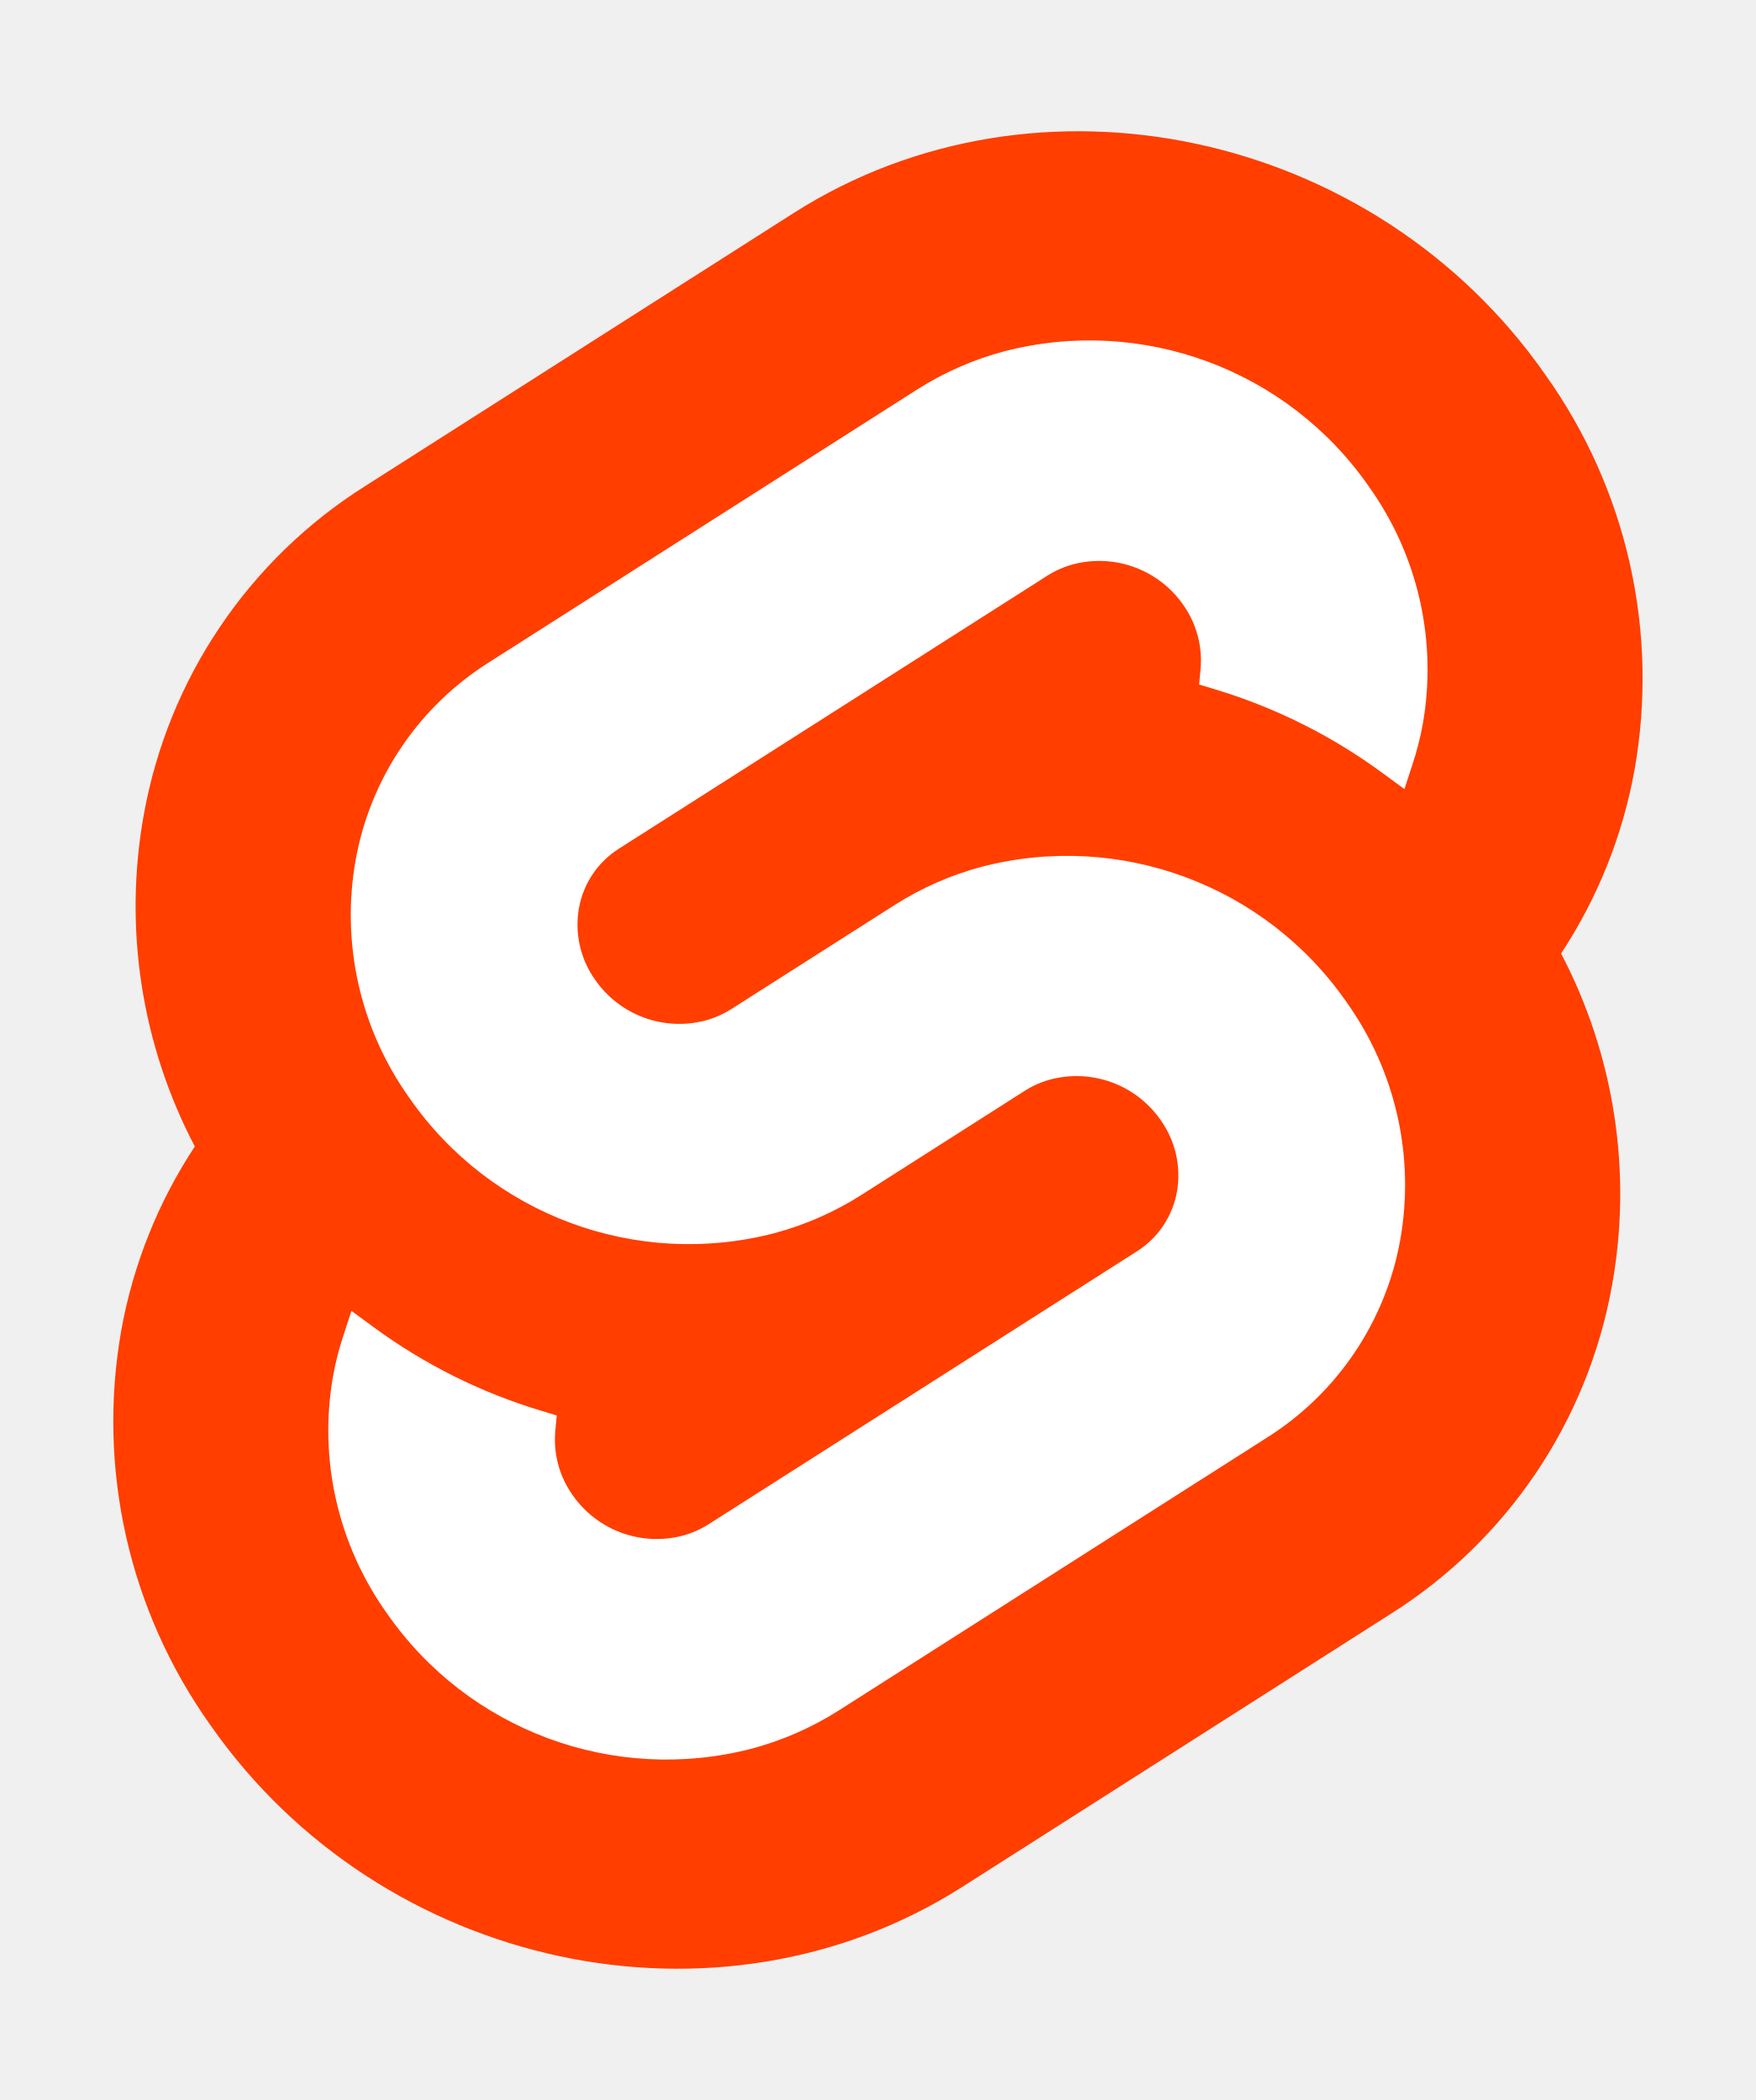
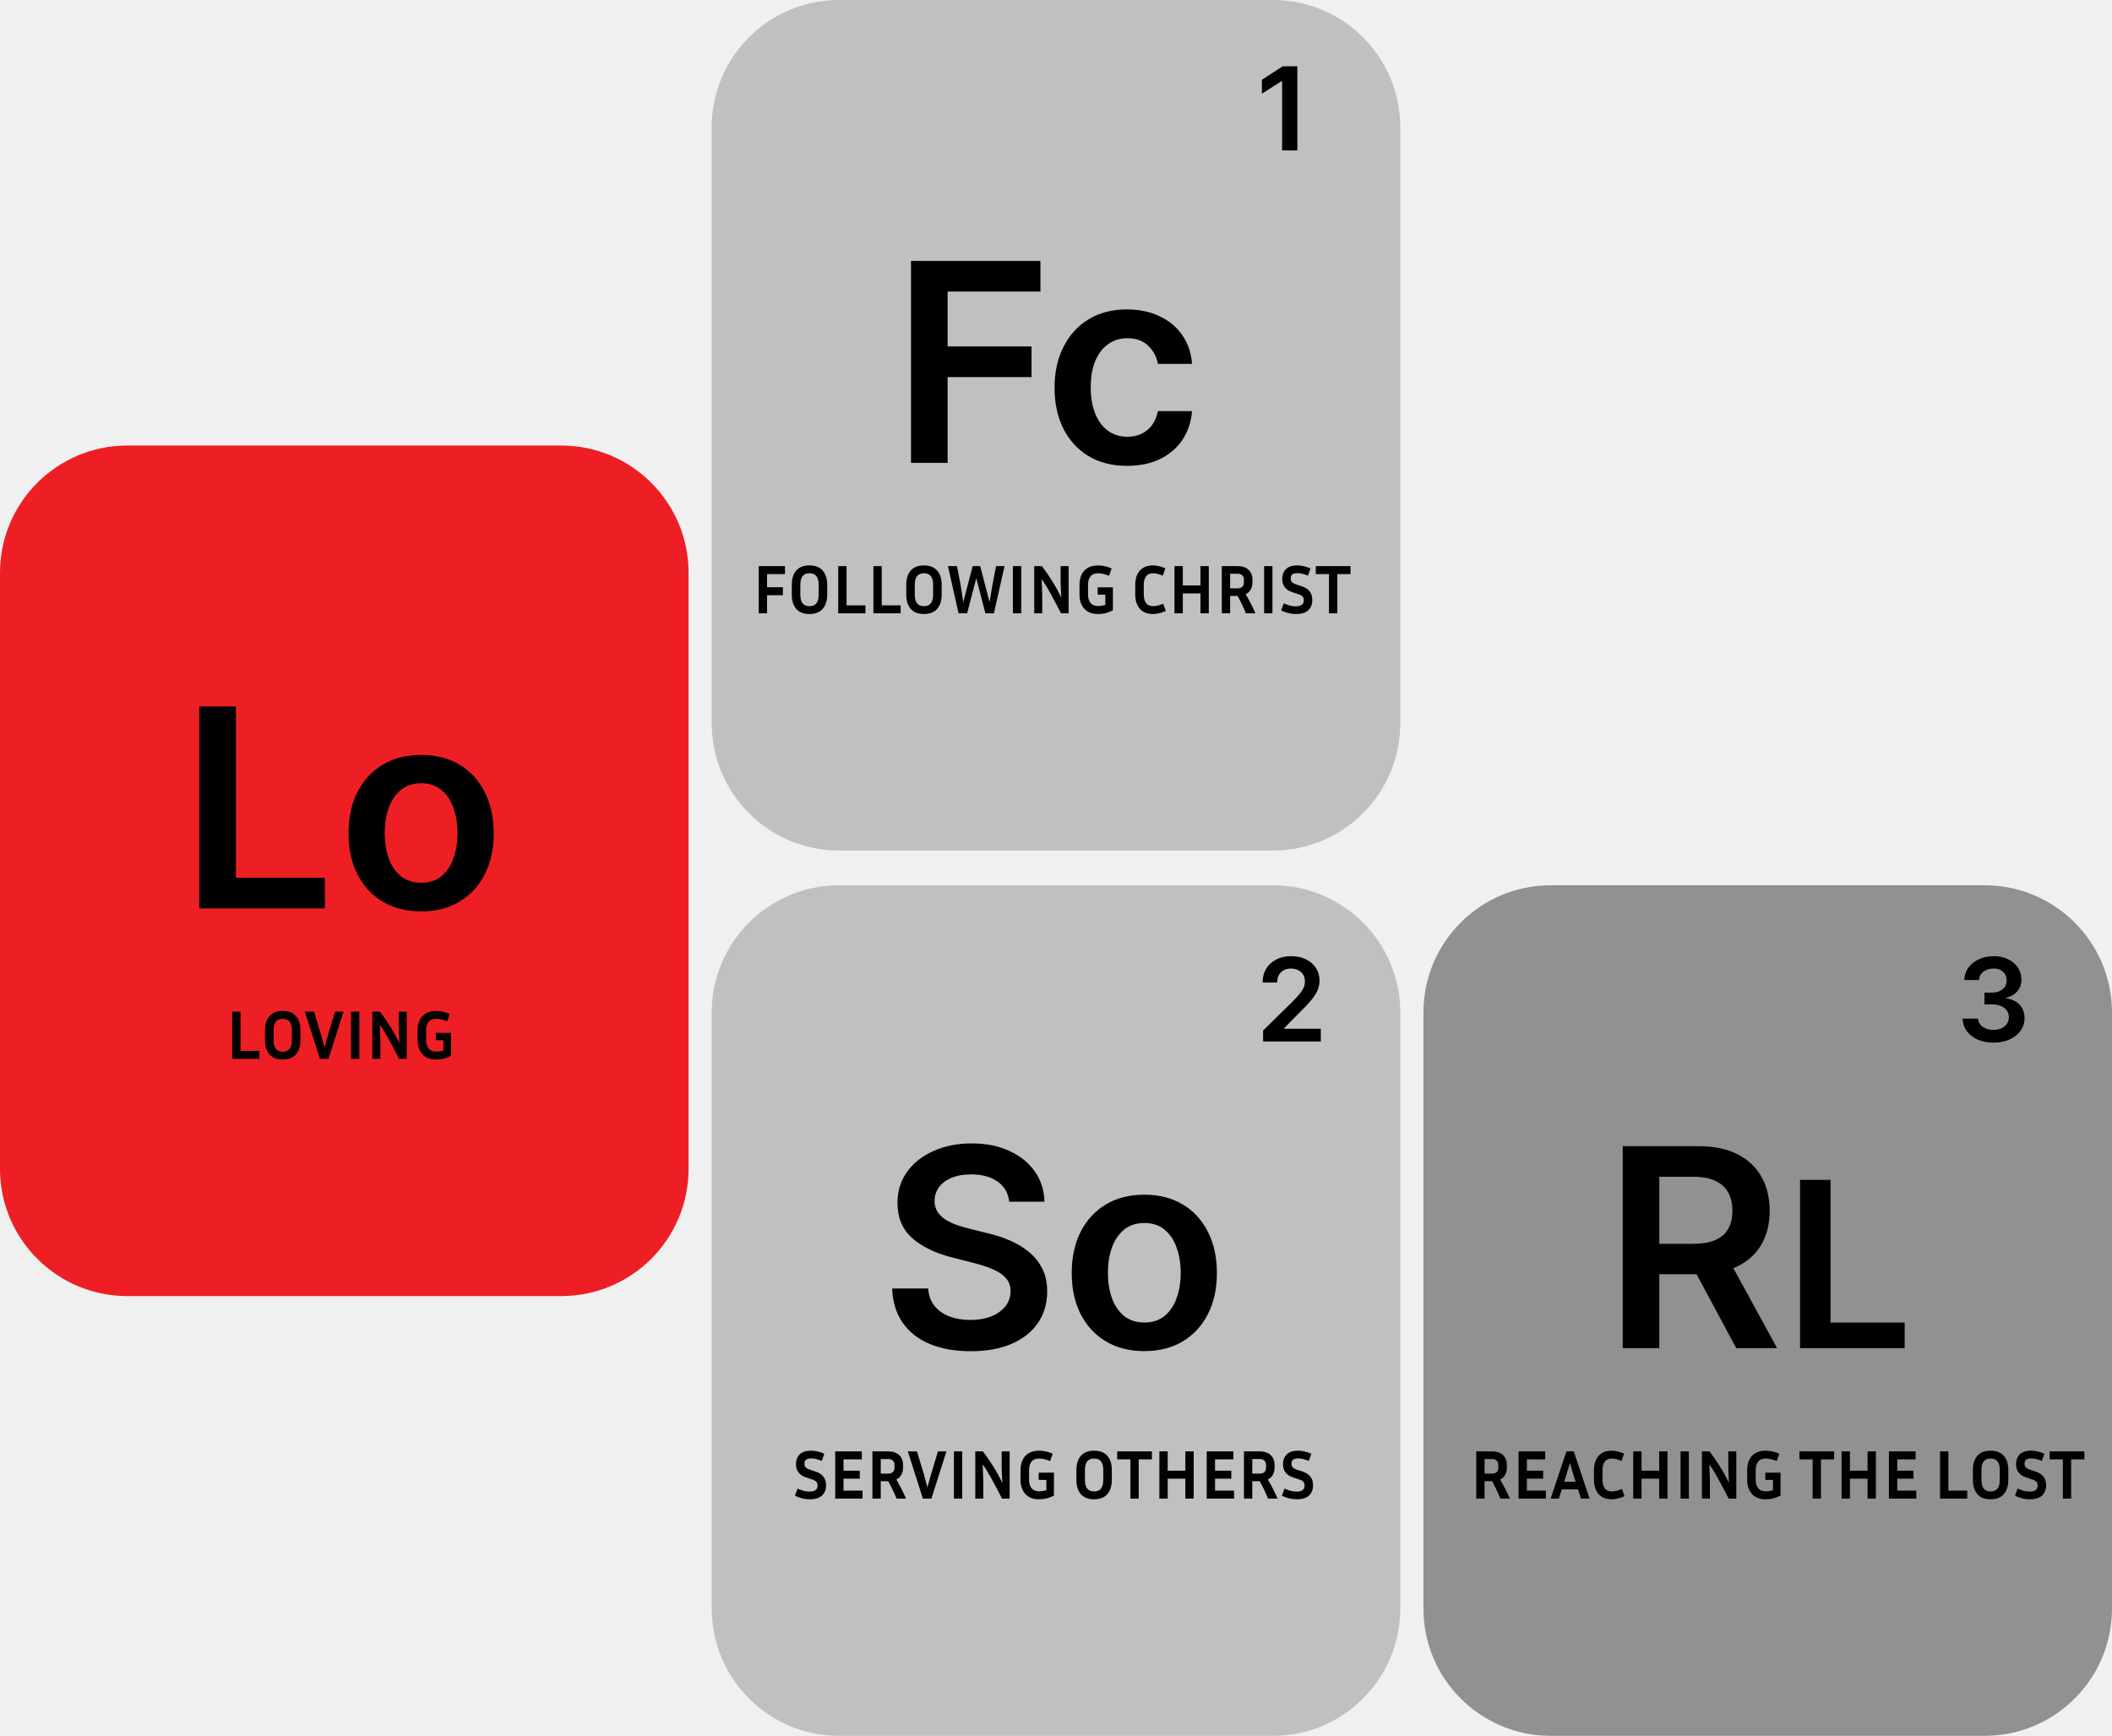
- <svg xmlns="http://www.w3.org/2000/svg" width="107" height="128" viewBox="0 0 107 128">
-   <path d="M94.157 22.819c-10.4-14.885-30.94-19.297-45.792-9.835L22.282 29.608A29.92 29.92 0 0 0 8.764 49.65a31.5 31.5 0 0 0 3.108 20.231 30 30 0 0 0-4.477 11.183 31.9 31.9 0 0 0 5.448 24.116c10.402 14.887 30.942 19.297 45.791 9.835l26.083-16.624A29.92 29.92 0 0 0 98.235 78.35a31.53 31.53 0 0 0-3.105-20.232 30 30 0 0 0 4.474-11.182 31.88 31.88 0 0 0-5.447-24.116" style="fill:#ff3e00" />
-   <path d="M45.817 106.582a20.72 20.72 0 0 1-22.237-8.243 19.17 19.17 0 0 1-3.277-14.503 18 18 0 0 1 .624-2.435l.49-1.498 1.337.981a33.6 33.6 0 0 0 10.203 5.098l.97.294-.09.968a5.85 5.85 0 0 0 1.052 3.878 6.24 6.24 0 0 0 6.695 2.485 5.8 5.8 0 0 0 1.603-.704L69.27 76.28a5.43 5.43 0 0 0 2.45-3.631 5.8 5.8 0 0 0-.987-4.371 6.24 6.24 0 0 0-6.698-2.487 5.7 5.7 0 0 0-1.6.704l-9.953 6.345a19 19 0 0 1-5.296 2.326 20.72 20.72 0 0 1-22.237-8.243 19.17 19.17 0 0 1-3.277-14.502 17.99 17.99 0 0 1 8.13-12.052l26.081-16.623a19 19 0 0 1 5.3-2.329 20.72 20.72 0 0 1 22.237 8.243 19.17 19.17 0 0 1 3.277 14.503 18 18 0 0 1-.624 2.435l-.49 1.498-1.337-.98a33.6 33.6 0 0 0-10.203-5.1l-.97-.294.09-.968a5.86 5.86 0 0 0-1.052-3.878 6.24 6.24 0 0 0-6.696-2.485 5.8 5.8 0 0 0-1.602.704L37.73 51.72a5.42 5.42 0 0 0-2.449 3.63 5.79 5.79 0 0 0 .986 4.372 6.24 6.24 0 0 0 6.698 2.486 5.8 5.8 0 0 0 1.602-.704l9.952-6.342a19 19 0 0 1 5.295-2.328 20.72 20.72 0 0 1 22.237 8.242 19.17 19.17 0 0 1 3.277 14.503 18 18 0 0 1-8.13 12.053l-26.081 16.622a19 19 0 0 1-5.3 2.328" style="fill:#fff" />
+ <svg xmlns="http://www.w3.org/2000/svg" width="365" height="300" viewBox="0 0 365 300" fill="none">
+   <rect y="77" width="119" height="147" rx="22" fill="#ED1F25" />
+   <path d="M34.443 157V122.091H40.767V151.699H56.142V157H34.443ZM72.778 157.511C70.222 157.511 68.006 156.949 66.131 155.824C64.256 154.699 62.801 153.125 61.767 151.102C60.744 149.08 60.233 146.716 60.233 144.011C60.233 141.307 60.744 138.937 61.767 136.903C62.801 134.869 64.256 133.29 66.131 132.165C68.006 131.04 70.222 130.477 72.778 130.477C75.335 130.477 77.551 131.04 79.426 132.165C81.301 133.29 82.75 134.869 83.773 136.903C84.807 138.937 85.324 141.307 85.324 144.011C85.324 146.716 84.807 149.08 83.773 151.102C82.75 153.125 81.301 154.699 79.426 155.824C77.551 156.949 75.335 157.511 72.778 157.511ZM72.812 152.568C74.199 152.568 75.358 152.187 76.29 151.426C77.222 150.653 77.915 149.619 78.369 148.324C78.835 147.028 79.068 145.585 79.068 143.994C79.068 142.392 78.835 140.943 78.369 139.648C77.915 138.341 77.222 137.301 76.29 136.528C75.358 135.756 74.199 135.369 72.812 135.369C71.392 135.369 70.21 135.756 69.267 136.528C68.335 137.301 67.636 138.341 67.171 139.648C66.716 140.943 66.489 142.392 66.489 143.994C66.489 145.585 66.716 147.028 67.171 148.324C67.636 149.619 68.335 150.653 69.267 151.426C70.21 152.187 71.392 152.568 72.812 152.568Z" fill="black" />
+   <path d="M44.832 181.62V183H40.128V174.84H41.568V181.62H44.832ZM51.923 178.056V179.772C51.923 180.812 51.663 181.632 51.143 182.232C50.623 182.824 49.863 183.12 48.863 183.12C47.855 183.12 47.091 182.824 46.571 182.232C46.059 181.632 45.803 180.812 45.803 179.772V178.056C45.803 177.016 46.059 176.2 46.571 175.608C47.091 175.016 47.855 174.72 48.863 174.72C49.863 174.72 50.623 175.016 51.143 175.608C51.663 176.2 51.923 177.016 51.923 178.056ZM50.447 178.056C50.447 177.4 50.319 176.908 50.063 176.58C49.807 176.244 49.407 176.076 48.863 176.076C48.319 176.076 47.919 176.244 47.663 176.58C47.407 176.908 47.279 177.4 47.279 178.056V179.772C47.279 180.428 47.407 180.924 47.663 181.26C47.919 181.596 48.319 181.764 48.863 181.764C49.407 181.764 49.807 181.596 50.063 181.26C50.319 180.924 50.447 180.428 50.447 179.772V178.056ZM59.363 174.84L56.771 183H55.295L52.691 174.84H54.275L55.511 178.944L56.075 181.056L56.675 178.932L57.899 174.84H59.363ZM62.099 183H60.659V174.84H62.099V183ZM64.351 183V174.84H65.671C66.303 175.664 66.903 176.536 67.471 177.456C68.039 178.368 68.555 179.308 69.019 180.276L68.911 177.84V174.84H70.291V183H68.971C68.459 181.992 67.927 180.98 67.375 179.964C66.831 178.94 66.251 177.976 65.635 177.072L65.731 179.88V183H64.351ZM77.942 182.472C77.742 182.592 77.41 182.732 76.946 182.892C76.49 183.044 75.954 183.12 75.338 183.12C74.642 183.12 74.058 182.976 73.586 182.688C73.122 182.4 72.77 182.004 72.53 181.5C72.29 180.996 72.17 180.42 72.17 179.772V178.056C72.17 177.392 72.29 176.812 72.53 176.316C72.77 175.812 73.126 175.42 73.598 175.14C74.078 174.86 74.678 174.72 75.398 174.72C75.75 174.72 76.114 174.76 76.49 174.84C76.866 174.912 77.278 175.048 77.726 175.248L77.282 176.508C76.89 176.356 76.55 176.248 76.262 176.184C75.982 176.112 75.702 176.076 75.422 176.076C74.798 176.076 74.346 176.256 74.066 176.616C73.786 176.968 73.646 177.448 73.646 178.056V179.772C73.646 180.348 73.786 180.82 74.066 181.188C74.354 181.556 74.802 181.74 75.41 181.74C75.594 181.74 75.794 181.724 76.01 181.692C76.226 181.66 76.434 181.616 76.634 181.56V179.772H75.314V178.512H77.942V182.472Z" fill="black" />
+   <rect x="123" width="119" height="147" rx="22" fill="#C0C0C0" />
+   <path d="M224.209 11.454V26H221.574V14.018H221.489L218.087 16.192V13.777L221.702 11.454H224.209Z" fill="black" />
+   <path d="M157.443 80V45.091H179.807V50.392H163.767V59.869H178.273V65.171H163.767V80H157.443ZM194.794 80.511C192.18 80.511 189.936 79.938 188.061 78.79C186.197 77.642 184.76 76.057 183.749 74.034C182.749 72 182.249 69.659 182.249 67.011C182.249 64.352 182.76 62.006 183.783 59.972C184.805 57.926 186.249 56.335 188.112 55.199C189.987 54.051 192.203 53.477 194.76 53.477C196.885 53.477 198.766 53.869 200.402 54.653C202.05 55.426 203.362 56.523 204.339 57.943C205.317 59.352 205.874 61 206.01 62.886H200.112C199.874 61.625 199.305 60.574 198.408 59.733C197.521 58.881 196.334 58.455 194.845 58.455C193.584 58.455 192.476 58.795 191.521 59.477C190.567 60.148 189.822 61.114 189.288 62.375C188.766 63.636 188.504 65.148 188.504 66.909C188.504 68.693 188.766 70.227 189.288 71.511C189.811 72.784 190.544 73.767 191.487 74.46C192.442 75.142 193.561 75.483 194.845 75.483C195.754 75.483 196.567 75.312 197.283 74.972C198.01 74.619 198.618 74.114 199.107 73.454C199.595 72.796 199.93 71.994 200.112 71.051H206.01C205.862 72.903 205.317 74.546 204.374 75.977C203.43 77.398 202.146 78.511 200.521 79.318C198.896 80.114 196.987 80.511 194.794 80.511Z" fill="black" />
+   <path d="M135.304 102.868H132.568V106H131.128V97.84H135.664V99.22H132.568V101.488H135.304V102.868ZM142.959 101.056V102.772C142.959 103.812 142.699 104.632 142.179 105.232C141.659 105.824 140.899 106.12 139.899 106.12C138.891 106.12 138.127 105.824 137.607 105.232C137.095 104.632 136.839 103.812 136.839 102.772V101.056C136.839 100.016 137.095 99.2 137.607 98.608C138.127 98.016 138.891 97.72 139.899 97.72C140.899 97.72 141.659 98.016 142.179 98.608C142.699 99.2 142.959 100.016 142.959 101.056ZM141.483 101.056C141.483 100.4 141.355 99.908 141.099 99.58C140.843 99.244 140.443 99.076 139.899 99.076C139.355 99.076 138.955 99.244 138.699 99.58C138.443 99.908 138.315 100.4 138.315 101.056V102.772C138.315 103.428 138.443 103.924 138.699 104.26C138.955 104.596 139.355 104.764 139.899 104.764C140.443 104.764 140.843 104.596 141.099 104.26C141.355 103.924 141.483 103.428 141.483 102.772V101.056ZM149.566 104.62V106H144.862V97.84H146.302V104.62H149.566ZM155.648 104.62V106H150.944V97.84H152.384V104.62H155.648ZM162.74 101.056V102.772C162.74 103.812 162.48 104.632 161.96 105.232C161.44 105.824 160.68 106.12 159.68 106.12C158.672 106.12 157.908 105.824 157.388 105.232C156.876 104.632 156.62 103.812 156.62 102.772V101.056C156.62 100.016 156.876 99.2 157.388 98.608C157.908 98.016 158.672 97.72 159.68 97.72C160.68 97.72 161.44 98.016 161.96 98.608C162.48 99.2 162.74 100.016 162.74 101.056ZM161.264 101.056C161.264 100.4 161.136 99.908 160.88 99.58C160.624 99.244 160.224 99.076 159.68 99.076C159.136 99.076 158.736 99.244 158.48 99.58C158.224 99.908 158.096 100.4 158.096 101.056V102.772C158.096 103.428 158.224 103.924 158.48 104.26C158.736 104.596 159.136 104.764 159.68 104.764C160.224 104.764 160.624 104.596 160.88 104.26C161.136 103.924 161.264 103.428 161.264 102.772V101.056ZM166.012 101.068L166.468 104.092L168.1 97.84H169.396L171.016 104.044L171.52 101.068L172.144 97.84H173.608L171.772 106H170.296L168.724 99.928L167.14 106H165.664L163.828 97.84H165.388L166.012 101.068ZM176.49 106H175.05V97.84H176.49V106ZM178.741 106V97.84H180.061C180.693 98.664 181.293 99.536 181.861 100.456C182.429 101.368 182.945 102.308 183.409 103.276L183.301 100.84V97.84H184.681V106H183.361C182.849 104.992 182.317 103.98 181.765 102.964C181.221 101.94 180.641 100.976 180.025 100.072L180.121 102.88V106H178.741ZM192.333 105.472C192.133 105.592 191.801 105.732 191.337 105.892C190.881 106.044 190.345 106.12 189.729 106.12C189.033 106.12 188.449 105.976 187.977 105.688C187.513 105.4 187.161 105.004 186.921 104.5C186.681 103.996 186.561 103.42 186.561 102.772V101.056C186.561 100.392 186.681 99.812 186.921 99.316C187.161 98.812 187.517 98.42 187.989 98.14C188.469 97.86 189.069 97.72 189.789 97.72C190.141 97.72 190.505 97.76 190.881 97.84C191.257 97.912 191.669 98.048 192.117 98.248L191.673 99.508C191.281 99.356 190.941 99.248 190.653 99.184C190.373 99.112 190.093 99.076 189.813 99.076C189.189 99.076 188.737 99.256 188.457 99.616C188.177 99.968 188.037 100.448 188.037 101.056V102.772C188.037 103.348 188.177 103.82 188.457 104.188C188.745 104.556 189.193 104.74 189.801 104.74C189.985 104.74 190.185 104.724 190.401 104.692C190.617 104.66 190.825 104.616 191.025 104.56V102.772H189.705V101.512H192.333V105.472ZM197.67 102.772C197.67 103.356 197.798 103.836 198.054 104.212C198.31 104.58 198.73 104.764 199.314 104.764C199.554 104.764 199.802 104.732 200.058 104.668C200.322 104.604 200.646 104.496 201.03 104.344L201.474 105.592C201.042 105.784 200.642 105.92 200.274 106C199.914 106.08 199.566 106.12 199.23 106.12C198.558 106.12 197.994 105.976 197.538 105.688C197.09 105.4 196.754 105.004 196.53 104.5C196.306 103.996 196.194 103.42 196.194 102.772V101.056C196.194 100.408 196.306 99.832 196.53 99.328C196.754 98.824 197.09 98.432 197.538 98.152C197.994 97.864 198.558 97.72 199.23 97.72C199.558 97.72 199.898 97.76 200.25 97.84C200.602 97.912 200.986 98.04 201.402 98.224L200.958 99.496C200.59 99.344 200.282 99.236 200.034 99.172C199.786 99.108 199.546 99.076 199.314 99.076C198.73 99.076 198.31 99.26 198.054 99.628C197.798 99.996 197.67 100.472 197.67 101.056V102.772ZM207.464 106V102.556H204.416V106H202.976V97.84H204.416V101.176H207.464V97.84H208.904V106H207.464ZM212.595 103V106H211.155V97.84H213.879C214.703 97.84 215.335 98.052 215.775 98.476C216.223 98.892 216.447 99.452 216.447 100.156V100.672C216.447 101.136 216.347 101.544 216.147 101.896C215.947 102.248 215.659 102.516 215.283 102.7C215.939 103.82 216.499 104.92 216.963 106H215.319C214.919 105 214.443 104 213.891 103H212.595ZM213.879 99.16H212.595V101.68H213.879C214.231 101.68 214.499 101.592 214.683 101.416C214.875 101.232 214.971 100.984 214.971 100.672V100.156C214.971 99.852 214.875 99.612 214.683 99.436C214.499 99.252 214.231 99.16 213.879 99.16ZM219.908 106H218.468V97.84H219.908V106ZM223.935 104.788C224.863 104.788 225.327 104.444 225.327 103.756C225.327 103.476 225.255 103.256 225.111 103.096C224.975 102.936 224.719 102.796 224.343 102.676L223.359 102.352C222.183 101.968 221.595 101.196 221.595 100.036C221.595 99.364 221.803 98.812 222.219 98.38C222.643 97.94 223.303 97.72 224.199 97.72C224.575 97.72 224.947 97.764 225.315 97.852C225.683 97.932 226.075 98.064 226.491 98.248L226.047 99.484C225.663 99.332 225.335 99.224 225.063 99.16C224.799 99.088 224.527 99.052 224.247 99.052C223.879 99.052 223.587 99.12 223.371 99.256C223.163 99.384 223.059 99.62 223.059 99.964C223.059 100.22 223.131 100.432 223.275 100.6C223.427 100.76 223.675 100.896 224.019 101.008L225.003 101.332C225.595 101.532 226.039 101.824 226.335 102.208C226.639 102.584 226.791 103.084 226.791 103.708C226.791 104.428 226.563 105.012 226.107 105.46C225.651 105.9 224.935 106.12 223.959 106.12C223.575 106.12 223.175 106.076 222.759 105.988C222.351 105.892 221.903 105.732 221.415 105.508L221.859 104.272C222.307 104.464 222.687 104.6 222.999 104.68C223.319 104.752 223.631 104.788 223.935 104.788ZM227.398 99.22V97.84H233.398V99.22H231.118V106H229.678V99.22H227.398Z" fill="black" />
+   <rect x="123" y="153" width="119" height="147" rx="22" fill="#C0C0C0" />
+   <path d="M174.415 207.688C174.256 206.199 173.585 205.04 172.403 204.21C171.233 203.381 169.71 202.966 167.835 202.966C166.517 202.966 165.386 203.165 164.443 203.562C163.5 203.96 162.778 204.5 162.278 205.182C161.778 205.864 161.523 206.642 161.511 207.517C161.511 208.244 161.676 208.875 162.006 209.409C162.347 209.943 162.807 210.398 163.386 210.773C163.966 211.136 164.608 211.443 165.312 211.693C166.017 211.943 166.727 212.153 167.443 212.324L170.716 213.142C172.034 213.449 173.301 213.864 174.517 214.386C175.744 214.909 176.841 215.568 177.807 216.364C178.784 217.159 179.557 218.119 180.125 219.244C180.693 220.369 180.977 221.687 180.977 223.199C180.977 225.244 180.455 227.045 179.409 228.602C178.364 230.148 176.852 231.358 174.875 232.233C172.909 233.097 170.528 233.528 167.733 233.528C165.017 233.528 162.659 233.108 160.659 232.267C158.67 231.426 157.114 230.199 155.989 228.585C154.875 226.972 154.273 225.006 154.182 222.688H160.403C160.494 223.903 160.869 224.915 161.528 225.722C162.188 226.528 163.045 227.131 164.102 227.528C165.17 227.926 166.364 228.125 167.682 228.125C169.057 228.125 170.261 227.92 171.295 227.511C172.341 227.091 173.159 226.511 173.75 225.773C174.341 225.023 174.642 224.148 174.653 223.148C174.642 222.239 174.375 221.489 173.852 220.898C173.33 220.295 172.597 219.795 171.653 219.398C170.722 218.989 169.631 218.625 168.381 218.307L164.409 217.284C161.534 216.545 159.261 215.426 157.591 213.926C155.932 212.415 155.102 210.409 155.102 207.909C155.102 205.852 155.659 204.051 156.773 202.506C157.898 200.96 159.426 199.761 161.358 198.909C163.29 198.045 165.477 197.614 167.92 197.614C170.398 197.614 172.568 198.045 174.432 198.909C176.307 199.761 177.778 200.949 178.847 202.472C179.915 203.983 180.466 205.722 180.5 207.688H174.415ZM197.763 233.511C195.206 233.511 192.99 232.949 191.115 231.824C189.24 230.699 187.786 229.125 186.751 227.102C185.729 225.08 185.217 222.716 185.217 220.011C185.217 217.307 185.729 214.937 186.751 212.903C187.786 210.869 189.24 209.29 191.115 208.165C192.99 207.04 195.206 206.477 197.763 206.477C200.32 206.477 202.536 207.04 204.411 208.165C206.286 209.29 207.734 210.869 208.757 212.903C209.791 214.937 210.308 217.307 210.308 220.011C210.308 222.716 209.791 225.08 208.757 227.102C207.734 229.125 206.286 230.699 204.411 231.824C202.536 232.949 200.32 233.511 197.763 233.511ZM197.797 228.568C199.183 228.568 200.342 228.187 201.274 227.426C202.206 226.653 202.899 225.619 203.354 224.324C203.82 223.028 204.053 221.585 204.053 219.994C204.053 218.392 203.82 216.943 203.354 215.648C202.899 214.341 202.206 213.301 201.274 212.528C200.342 211.756 199.183 211.369 197.797 211.369C196.376 211.369 195.195 211.756 194.251 212.528C193.32 213.301 192.621 214.341 192.155 215.648C191.7 216.943 191.473 218.392 191.473 219.994C191.473 221.585 191.7 223.028 192.155 224.324C192.621 225.619 193.32 226.653 194.251 227.426C195.195 228.187 196.376 228.568 197.797 228.568Z" fill="black" />
+   <path d="M139.904 257.788C140.832 257.788 141.296 257.444 141.296 256.756C141.296 256.476 141.224 256.256 141.08 256.096C140.944 255.936 140.688 255.796 140.312 255.676L139.328 255.352C138.152 254.968 137.564 254.196 137.564 253.036C137.564 252.364 137.772 251.812 138.188 251.38C138.612 250.94 139.272 250.72 140.168 250.72C140.544 250.72 140.916 250.764 141.284 250.852C141.652 250.932 142.044 251.064 142.46 251.248L142.016 252.484C141.632 252.332 141.304 252.224 141.032 252.16C140.768 252.088 140.496 252.052 140.216 252.052C139.848 252.052 139.556 252.12 139.34 252.256C139.132 252.384 139.028 252.62 139.028 252.964C139.028 253.22 139.1 253.432 139.244 253.6C139.396 253.76 139.644 253.896 139.988 254.008L140.972 254.332C141.564 254.532 142.008 254.824 142.304 255.208C142.608 255.584 142.76 256.084 142.76 256.708C142.76 257.428 142.532 258.012 142.076 258.46C141.62 258.9 140.904 259.12 139.928 259.12C139.544 259.12 139.144 259.076 138.728 258.988C138.32 258.892 137.872 258.732 137.384 258.508L137.828 257.272C138.276 257.464 138.656 257.6 138.968 257.68C139.288 257.752 139.6 257.788 139.904 257.788ZM149.067 257.62V259H144.339V250.84H148.947V252.22H145.779V254.176H148.587V255.556H145.779V257.62H149.067ZM152.213 256V259H150.773V250.84H153.497C154.321 250.84 154.953 251.052 155.393 251.476C155.841 251.892 156.065 252.452 156.065 253.156V253.672C156.065 254.136 155.965 254.544 155.765 254.896C155.565 255.248 155.277 255.516 154.901 255.7C155.557 256.82 156.117 257.92 156.581 259H154.937C154.537 258 154.061 257 153.509 256H152.213ZM153.497 252.16H152.213V254.68H153.497C153.849 254.68 154.117 254.592 154.301 254.416C154.493 254.232 154.589 253.984 154.589 253.672V253.156C154.589 252.852 154.493 252.612 154.301 252.436C154.117 252.252 153.849 252.16 153.497 252.16ZM163.563 250.84L160.971 259H159.495L156.891 250.84H158.475L159.711 254.944L160.275 257.056L160.875 254.932L162.099 250.84H163.563ZM166.298 259H164.858V250.84H166.298V259ZM168.55 259V250.84H169.87C170.502 251.664 171.102 252.536 171.67 253.456C172.238 254.368 172.754 255.308 173.218 256.276L173.11 253.84V250.84H174.49V259H173.17C172.658 257.992 172.126 256.98 171.574 255.964C171.03 254.94 170.45 253.976 169.834 253.072L169.93 255.88V259H168.55ZM182.141 258.472C181.941 258.592 181.609 258.732 181.145 258.892C180.689 259.044 180.153 259.12 179.537 259.12C178.841 259.12 178.257 258.976 177.785 258.688C177.321 258.4 176.969 258.004 176.729 257.5C176.489 256.996 176.369 256.42 176.369 255.772V254.056C176.369 253.392 176.489 252.812 176.729 252.316C176.969 251.812 177.325 251.42 177.797 251.14C178.277 250.86 178.877 250.72 179.597 250.72C179.949 250.72 180.313 250.76 180.689 250.84C181.065 250.912 181.477 251.048 181.925 251.248L181.481 252.508C181.089 252.356 180.749 252.248 180.461 252.184C180.181 252.112 179.901 252.076 179.621 252.076C178.997 252.076 178.545 252.256 178.265 252.616C177.985 252.968 177.845 253.448 177.845 254.056V255.772C177.845 256.348 177.985 256.82 178.265 257.188C178.553 257.556 179.001 257.74 179.609 257.74C179.793 257.74 179.993 257.724 180.209 257.692C180.425 257.66 180.633 257.616 180.833 257.56V255.772H179.513V254.512H182.141V258.472ZM192.146 254.056V255.772C192.146 256.812 191.886 257.632 191.366 258.232C190.846 258.824 190.086 259.12 189.086 259.12C188.078 259.12 187.314 258.824 186.794 258.232C186.282 257.632 186.026 256.812 186.026 255.772V254.056C186.026 253.016 186.282 252.2 186.794 251.608C187.314 251.016 188.078 250.72 189.086 250.72C190.086 250.72 190.846 251.016 191.366 251.608C191.886 252.2 192.146 253.016 192.146 254.056ZM190.67 254.056C190.67 253.4 190.542 252.908 190.286 252.58C190.03 252.244 189.63 252.076 189.086 252.076C188.542 252.076 188.142 252.244 187.886 252.58C187.63 252.908 187.502 253.4 187.502 254.056V255.772C187.502 256.428 187.63 256.924 187.886 257.26C188.142 257.596 188.542 257.764 189.086 257.764C189.63 257.764 190.03 257.596 190.286 257.26C190.542 256.924 190.67 256.428 190.67 255.772V254.056ZM193.078 252.22V250.84H199.078V252.22H196.798V259H195.358V252.22H193.078ZM204.854 259V255.556H201.806V259H200.366V250.84H201.806V254.176H204.854V250.84H206.294V259H204.854ZM213.274 257.62V259H208.546V250.84H213.154V252.22H209.986V254.176H212.794V255.556H209.986V257.62H213.274ZM216.42 256V259H214.98V250.84H217.704C218.528 250.84 219.16 251.052 219.6 251.476C220.048 251.892 220.272 252.452 220.272 253.156V253.672C220.272 254.136 220.172 254.544 219.972 254.896C219.772 255.248 219.484 255.516 219.108 255.7C219.764 256.82 220.324 257.92 220.788 259H219.144C218.744 258 218.268 257 217.716 256H216.42ZM217.704 252.16H216.42V254.68H217.704C218.056 254.68 218.324 254.592 218.508 254.416C218.7 254.232 218.796 253.984 218.796 253.672V253.156C218.796 252.852 218.7 252.612 218.508 252.436C218.324 252.252 218.056 252.16 217.704 252.16ZM224.068 257.788C224.996 257.788 225.46 257.444 225.46 256.756C225.46 256.476 225.388 256.256 225.244 256.096C225.108 255.936 224.852 255.796 224.476 255.676L223.492 255.352C222.316 254.968 221.728 254.196 221.728 253.036C221.728 252.364 221.936 251.812 222.352 251.38C222.776 250.94 223.436 250.72 224.332 250.72C224.708 250.72 225.08 250.764 225.448 250.852C225.816 250.932 226.208 251.064 226.624 251.248L226.18 252.484C225.796 252.332 225.468 252.224 225.196 252.16C224.932 252.088 224.66 252.052 224.38 252.052C224.012 252.052 223.72 252.12 223.504 252.256C223.296 252.384 223.192 252.62 223.192 252.964C223.192 253.22 223.264 253.432 223.408 253.6C223.56 253.76 223.808 253.896 224.152 254.008L225.136 254.332C225.728 254.532 226.172 254.824 226.468 255.208C226.772 255.584 226.924 256.084 226.924 256.708C226.924 257.428 226.696 258.012 226.24 258.46C225.784 258.9 225.068 259.12 224.092 259.12C223.708 259.12 223.308 259.076 222.892 258.988C222.484 258.892 222.036 258.732 221.548 258.508L221.992 257.272C222.44 257.464 222.82 257.6 223.132 257.68C223.452 257.752 223.764 257.788 224.068 257.788Z" fill="black" />
+   <rect x="246" y="153" width="119" height="147" rx="22" fill="#929191" />
+   <path d="M280.443 233V198.091H293.534C296.216 198.091 298.466 198.557 300.284 199.489C302.114 200.42 303.494 201.727 304.426 203.409C305.369 205.08 305.841 207.028 305.841 209.256C305.841 211.494 305.364 213.437 304.409 215.085C303.466 216.722 302.074 217.989 300.233 218.886C298.392 219.773 296.131 220.216 293.449 220.216H284.125V214.966H292.597C294.165 214.966 295.449 214.75 296.449 214.318C297.449 213.875 298.188 213.233 298.665 212.392C299.153 211.54 299.398 210.494 299.398 209.256C299.398 208.017 299.153 206.96 298.665 206.085C298.176 205.199 297.432 204.528 296.432 204.074C295.432 203.608 294.142 203.375 292.562 203.375H286.767V233H280.443ZM298.477 217.182L307.119 233H300.062L291.574 217.182H298.477ZM311.088 233V203.909H316.358V228.582H329.17V233H311.088Z" fill="black" />
+   <path d="M256.568 256V259H255.128V250.84H257.852C258.676 250.84 259.308 251.052 259.748 251.476C260.196 251.892 260.42 252.452 260.42 253.156V253.672C260.42 254.136 260.32 254.544 260.12 254.896C259.92 255.248 259.632 255.516 259.256 255.7C259.912 256.82 260.472 257.92 260.936 259H259.292C258.892 258 258.416 257 257.864 256H256.568ZM257.852 252.16H256.568V254.68H257.852C258.204 254.68 258.472 254.592 258.656 254.416C258.848 254.232 258.944 253.984 258.944 253.672V253.156C258.944 252.852 258.848 252.612 258.656 252.436C258.472 252.252 258.204 252.16 257.852 252.16ZM267.169 257.62V259H262.441V250.84H267.049V252.22H263.881V254.176H266.689V255.556H263.881V257.62H267.169ZM273.218 259L272.714 257.404H269.918L269.414 259H267.986L270.71 250.84H271.982L274.718 259H273.218ZM270.698 254.908L270.326 256.084H272.294L271.922 254.908L271.322 252.844L270.698 254.908ZM276.951 255.772C276.951 256.356 277.079 256.836 277.335 257.212C277.591 257.58 278.011 257.764 278.595 257.764C278.835 257.764 279.083 257.732 279.339 257.668C279.603 257.604 279.927 257.496 280.311 257.344L280.755 258.592C280.323 258.784 279.923 258.92 279.555 259C279.195 259.08 278.847 259.12 278.511 259.12C277.839 259.12 277.275 258.976 276.819 258.688C276.371 258.4 276.035 258.004 275.811 257.5C275.587 256.996 275.475 256.42 275.475 255.772V254.056C275.475 253.408 275.587 252.832 275.811 252.328C276.035 251.824 276.371 251.432 276.819 251.152C277.275 250.864 277.839 250.72 278.511 250.72C278.839 250.72 279.179 250.76 279.531 250.84C279.883 250.912 280.267 251.04 280.683 251.224L280.239 252.496C279.871 252.344 279.563 252.236 279.315 252.172C279.067 252.108 278.827 252.076 278.595 252.076C278.011 252.076 277.591 252.26 277.335 252.628C277.079 252.996 276.951 253.472 276.951 254.056V255.772ZM286.745 259V255.556H283.697V259H282.257V250.84H283.697V254.176H286.745V250.84H288.185V259H286.745ZM291.877 259H290.437V250.84H291.877V259ZM294.128 259V250.84H295.448C296.08 251.664 296.68 252.536 297.248 253.456C297.816 254.368 298.332 255.308 298.796 256.276L298.688 253.84V250.84H300.068V259H298.748C298.236 257.992 297.704 256.98 297.152 255.964C296.608 254.94 296.028 253.976 295.412 253.072L295.508 255.88V259H294.128ZM307.719 258.472C307.519 258.592 307.187 258.732 306.723 258.892C306.267 259.044 305.731 259.12 305.115 259.12C304.419 259.12 303.835 258.976 303.363 258.688C302.899 258.4 302.547 258.004 302.307 257.5C302.067 256.996 301.947 256.42 301.947 255.772V254.056C301.947 253.392 302.067 252.812 302.307 252.316C302.547 251.812 302.903 251.42 303.375 251.14C303.855 250.86 304.455 250.72 305.175 250.72C305.527 250.72 305.891 250.76 306.267 250.84C306.643 250.912 307.055 251.048 307.503 251.248L307.059 252.508C306.667 252.356 306.327 252.248 306.039 252.184C305.759 252.112 305.479 252.076 305.199 252.076C304.575 252.076 304.123 252.256 303.843 252.616C303.563 252.968 303.423 253.448 303.423 254.056V255.772C303.423 256.348 303.563 256.82 303.843 257.188C304.131 257.556 304.579 257.74 305.187 257.74C305.371 257.74 305.571 257.724 305.787 257.692C306.003 257.66 306.211 257.616 306.411 257.56V255.772H305.091V254.512H307.719V258.472ZM310.98 252.22V250.84H316.98V252.22H314.7V259H313.26V252.22H310.98ZM322.757 259V255.556H319.709V259H318.269V250.84H319.709V254.176H322.757V250.84H324.197V259H322.757ZM331.176 257.62V259H326.448V250.84H331.056V252.22H327.888V254.176H330.696V255.556H327.888V257.62H331.176ZM339.988 257.62V259H335.284V250.84H336.724V257.62H339.988ZM347.08 254.056V255.772C347.08 256.812 346.82 257.632 346.3 258.232C345.78 258.824 345.02 259.12 344.02 259.12C343.012 259.12 342.248 258.824 341.728 258.232C341.216 257.632 340.96 256.812 340.96 255.772V254.056C340.96 253.016 341.216 252.2 341.728 251.608C342.248 251.016 343.012 250.72 344.02 250.72C345.02 250.72 345.78 251.016 346.3 251.608C346.82 252.2 347.08 253.016 347.08 254.056ZM345.604 254.056C345.604 253.4 345.476 252.908 345.22 252.58C344.964 252.244 344.564 252.076 344.02 252.076C343.476 252.076 343.076 252.244 342.82 252.58C342.564 252.908 342.436 253.4 342.436 254.056V255.772C342.436 256.428 342.564 256.924 342.82 257.26C343.076 257.596 343.476 257.764 344.02 257.764C344.564 257.764 344.964 257.596 345.22 257.26C345.476 256.924 345.604 256.428 345.604 255.772V254.056ZM350.759 257.788C351.687 257.788 352.151 257.444 352.151 256.756C352.151 256.476 352.079 256.256 351.935 256.096C351.799 255.936 351.543 255.796 351.167 255.676L350.183 255.352C349.007 254.968 348.419 254.196 348.419 253.036C348.419 252.364 348.627 251.812 349.043 251.38C349.467 250.94 350.127 250.72 351.023 250.72C351.399 250.72 351.771 250.764 352.139 250.852C352.507 250.932 352.899 251.064 353.315 251.248L352.871 252.484C352.487 252.332 352.159 252.224 351.887 252.16C351.623 252.088 351.351 252.052 351.071 252.052C350.703 252.052 350.411 252.12 350.195 252.256C349.987 252.384 349.883 252.62 349.883 252.964C349.883 253.22 349.955 253.432 350.099 253.6C350.251 253.76 350.499 253.896 350.843 254.008L351.827 254.332C352.419 254.532 352.863 254.824 353.159 255.208C353.463 255.584 353.615 256.084 353.615 256.708C353.615 257.428 353.387 258.012 352.931 258.46C352.475 258.9 351.759 259.12 350.783 259.12C350.399 259.12 349.999 259.076 349.583 258.988C349.175 258.892 348.727 258.732 348.239 258.508L348.683 257.272C349.131 257.464 349.511 257.6 349.823 257.68C350.143 257.752 350.455 257.788 350.759 257.788ZM354.222 252.22V250.84H360.222V252.22H357.942V259H356.502V252.22H354.222Z" fill="black" />
+   <path d="M218.293 180V178.097L223.342 173.146C223.825 172.659 224.228 172.225 224.55 171.847C224.872 171.468 225.113 171.101 225.274 170.746C225.435 170.391 225.516 170.012 225.516 169.609C225.516 169.15 225.411 168.757 225.203 168.43C224.995 168.099 224.708 167.843 224.344 167.663C223.979 167.483 223.565 167.393 223.101 167.393C222.623 167.393 222.204 167.493 221.844 167.692C221.484 167.886 221.205 168.163 221.006 168.523C220.812 168.883 220.714 169.311 220.714 169.808H218.207C218.207 168.885 218.418 168.082 218.839 167.401C219.261 166.719 219.841 166.191 220.58 165.817C221.323 165.443 222.175 165.256 223.136 165.256C224.112 165.256 224.969 165.438 225.707 165.803C226.446 166.167 227.019 166.667 227.426 167.301C227.838 167.936 228.044 168.66 228.044 169.474C228.044 170.019 227.94 170.554 227.732 171.08C227.523 171.605 227.156 172.187 226.631 172.827C226.11 173.466 225.378 174.24 224.436 175.149L221.929 177.699V177.798H228.264V180H218.293Z" fill="black" />
+   <path d="M344.513 180.199C343.49 180.199 342.581 180.024 341.786 179.673C340.995 179.323 340.37 178.835 339.911 178.21C339.451 177.585 339.207 176.863 339.179 176.044H341.849C341.873 176.437 342.003 176.78 342.24 177.074C342.477 177.363 342.792 177.588 343.185 177.749C343.578 177.91 344.018 177.99 344.506 177.99C345.027 177.99 345.488 177.9 345.891 177.72C346.293 177.536 346.608 177.28 346.835 176.953C347.063 176.626 347.174 176.25 347.169 175.824C347.174 175.384 347.06 174.995 346.828 174.659C346.596 174.323 346.26 174.06 345.82 173.871C345.384 173.681 344.858 173.587 344.243 173.587H342.957V171.555H344.243C344.75 171.555 345.192 171.468 345.571 171.293C345.955 171.117 346.255 170.871 346.473 170.554C346.691 170.232 346.797 169.86 346.793 169.439C346.797 169.027 346.705 168.67 346.516 168.366C346.331 168.059 346.068 167.82 345.727 167.649C345.391 167.479 344.996 167.393 344.541 167.393C344.096 167.393 343.684 167.474 343.305 167.635C342.927 167.796 342.621 168.026 342.389 168.324C342.157 168.617 342.034 168.968 342.02 169.375H339.484C339.503 168.561 339.738 167.846 340.188 167.23C340.642 166.61 341.248 166.127 342.006 165.781C342.763 165.431 343.613 165.256 344.555 165.256C345.526 165.256 346.369 165.438 347.084 165.803C347.804 166.162 348.36 166.648 348.753 167.259C349.146 167.869 349.342 168.544 349.342 169.283C349.347 170.102 349.106 170.788 348.618 171.342C348.135 171.896 347.5 172.259 346.714 172.429V172.543C347.737 172.685 348.521 173.063 349.065 173.679C349.615 174.29 349.887 175.05 349.882 175.959C349.882 176.773 349.65 177.502 349.186 178.146C348.727 178.786 348.092 179.287 347.283 179.652C346.478 180.017 345.554 180.199 344.513 180.199Z" fill="black" />
</svg>
